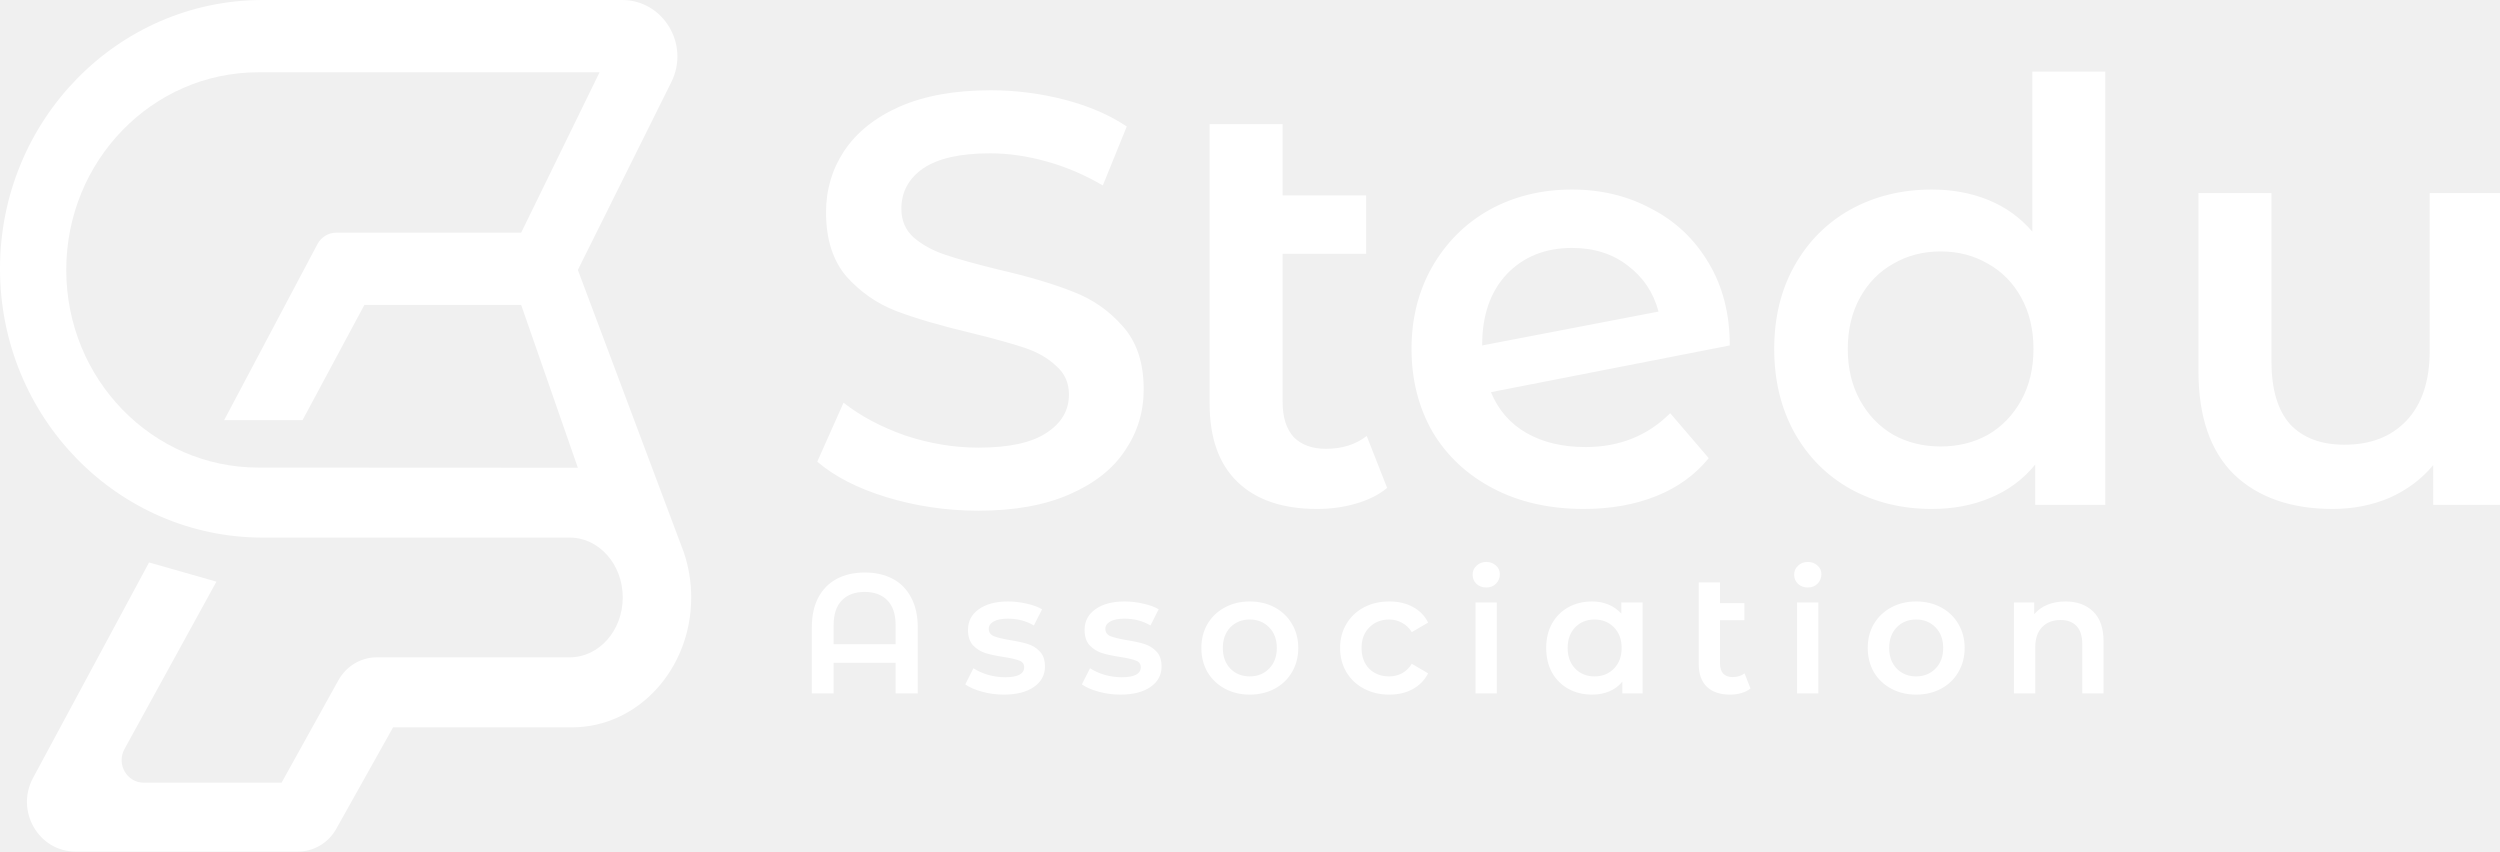
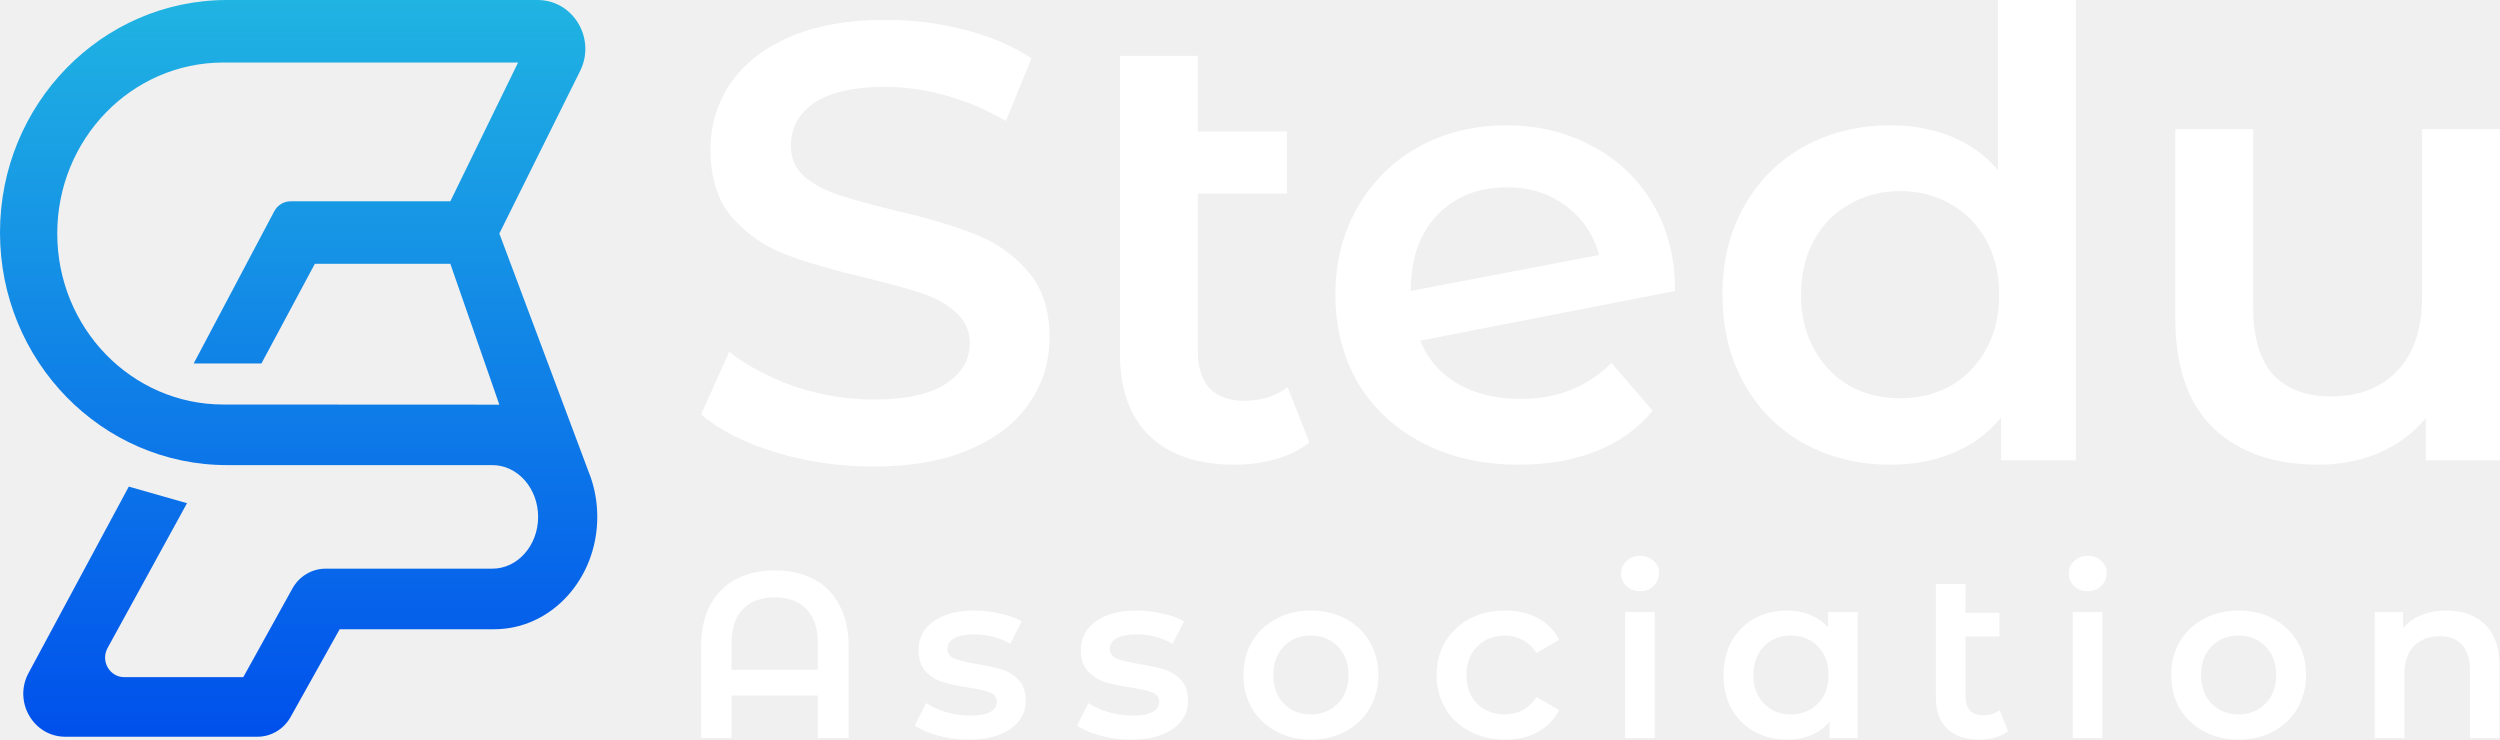
- <svg xmlns="http://www.w3.org/2000/svg" width="411" height="140" viewBox="0 0 411 140" fill="none">
-   <g clip-path="url(#clip0_390_2)">
-     <path fill-rule="evenodd" clip-rule="evenodd" d="M43.203 88.382C19.343 88.382 0 68.597 0 44.191C0 19.785 19.343 0 43.203 0H102.279C109.055 0 113.442 7.319 110.368 13.495L95 44.377L112.416 90.796C113.204 93.109 113.635 95.611 113.635 98.223C113.635 110.015 104.857 119.576 94.03 119.576H64.623L55.279 136.264C53.985 138.575 51.581 140 48.978 140H12.428C6.351 140 2.5 133.334 5.432 127.889L24.506 92.467L30.042 94.045L35.579 95.624L20.465 123.141C19.105 125.617 20.854 128.674 23.63 128.674H46.289L55.638 111.825C56.928 109.5 59.34 108.064 61.953 108.064H93.667C98.479 108.064 102.38 103.658 102.38 98.223C102.38 92.788 98.479 88.382 93.667 88.382H43.203ZM10.892 44.377C10.892 62.322 25.033 76.87 42.477 76.87L95 76.896L85.68 50.133H59.903L49.738 69.071H36.849L52.185 40.141C52.802 38.975 53.994 38.249 55.29 38.249H85.68L98.568 11.883H42.477C25.033 11.883 10.892 26.431 10.892 44.377Z" fill="white" />
-     <path d="M160.856 83.96C155.672 83.96 150.648 83.224 145.784 81.752C140.984 80.28 137.176 78.328 134.36 75.896L138.68 66.2C141.432 68.376 144.792 70.168 148.76 71.576C152.792 72.92 156.824 73.592 160.856 73.592C165.848 73.592 169.56 72.792 171.992 71.192C174.488 69.592 175.736 67.48 175.736 64.856C175.736 62.936 175.032 61.368 173.624 60.152C172.28 58.872 170.552 57.88 168.44 57.176C166.328 56.472 163.448 55.672 159.8 54.776C154.68 53.56 150.52 52.344 147.32 51.128C144.184 49.912 141.464 48.024 139.16 45.464C136.92 42.84 135.8 39.32 135.8 34.904C135.8 31.192 136.792 27.832 138.776 24.824C140.824 21.752 143.864 19.32 147.896 17.528C151.992 15.736 156.984 14.84 162.872 14.84C166.968 14.84 171 15.352 174.968 16.376C178.936 17.4 182.36 18.872 185.24 20.792L181.304 30.488C178.36 28.76 175.288 27.448 172.088 26.552C168.888 25.656 165.784 25.208 162.776 25.208C157.848 25.208 154.168 26.04 151.736 27.704C149.368 29.368 148.184 31.576 148.184 34.328C148.184 36.248 148.856 37.816 150.2 39.032C151.608 40.248 153.368 41.208 155.48 41.912C157.592 42.616 160.472 43.416 164.12 44.312C169.112 45.464 173.208 46.68 176.408 47.96C179.608 49.176 182.328 51.064 184.568 53.624C186.872 56.184 188.024 59.64 188.024 63.992C188.024 67.704 187 71.064 184.952 74.072C182.968 77.08 179.928 79.48 175.832 81.272C171.736 83.064 166.744 83.96 160.856 83.96ZM228.047 80.216C226.639 81.368 224.911 82.232 222.863 82.808C220.879 83.384 218.767 83.672 216.527 83.672C210.895 83.672 206.543 82.2 203.471 79.256C200.399 76.312 198.863 72.024 198.863 66.392V20.408H210.863V32.12H224.591V41.72H210.863V66.104C210.863 68.6 211.471 70.52 212.687 71.864C213.967 73.144 215.727 73.784 217.967 73.784C220.655 73.784 222.895 73.08 224.687 71.672L228.047 80.216ZM260.662 73.496C266.23 73.496 270.87 71.64 274.582 67.928L280.918 75.32C278.678 78.072 275.798 80.152 272.278 81.56C268.758 82.968 264.79 83.672 260.374 83.672C254.742 83.672 249.782 82.552 245.494 80.312C241.206 78.072 237.878 74.968 235.51 71C233.206 66.968 232.054 62.424 232.054 57.368C232.054 52.376 233.174 47.896 235.414 43.928C237.718 39.896 240.854 36.76 244.822 34.52C248.854 32.28 253.398 31.16 258.454 31.16C263.254 31.16 267.606 32.216 271.51 34.328C275.478 36.376 278.614 39.352 280.918 43.256C283.222 47.096 284.374 51.608 284.374 56.792L245.11 64.472C246.326 67.416 248.278 69.656 250.966 71.192C253.654 72.728 256.886 73.496 260.662 73.496ZM258.454 40.76C254.038 40.76 250.454 42.2 247.702 45.08C245.014 47.96 243.67 51.832 243.67 56.696V56.792L272.662 51.224C271.83 48.088 270.134 45.56 267.574 43.64C265.078 41.72 262.038 40.76 258.454 40.76ZM346.111 11.768V83H334.591V76.376C332.607 78.808 330.143 80.632 327.199 81.848C324.319 83.064 321.119 83.672 317.599 83.672C312.671 83.672 308.223 82.584 304.255 80.408C300.351 78.232 297.279 75.16 295.039 71.192C292.799 67.16 291.679 62.552 291.679 57.368C291.679 52.184 292.799 47.608 295.039 43.64C297.279 39.672 300.351 36.6 304.255 34.424C308.223 32.248 312.671 31.16 317.599 31.16C320.991 31.16 324.095 31.736 326.911 32.888C329.727 34.04 332.127 35.768 334.111 38.072V11.768H346.111ZM319.039 73.4C321.919 73.4 324.511 72.76 326.815 71.48C329.119 70.136 330.943 68.248 332.287 65.816C333.631 63.384 334.303 60.568 334.303 57.368C334.303 54.168 333.631 51.352 332.287 48.92C330.943 46.488 329.119 44.632 326.815 43.352C324.511 42.008 321.919 41.336 319.039 41.336C316.159 41.336 313.567 42.008 311.263 43.352C308.959 44.632 307.135 46.488 305.791 48.92C304.447 51.352 303.775 54.168 303.775 57.368C303.775 60.568 304.447 63.384 305.791 65.816C307.135 68.248 308.959 70.136 311.263 71.48C313.567 72.76 316.159 73.4 319.039 73.4ZM411.442 31.736V83H400.018V76.472C398.098 78.776 395.698 80.568 392.818 81.848C389.938 83.064 386.834 83.672 383.506 83.672C376.658 83.672 371.25 81.784 367.282 78.008C363.378 74.168 361.426 68.504 361.426 61.016V31.736H373.426V59.384C373.426 63.992 374.45 67.448 376.498 69.752C378.61 71.992 381.586 73.112 385.426 73.112C389.714 73.112 393.106 71.8 395.602 69.176C398.162 66.488 399.442 62.648 399.442 57.656V31.736H411.442Z" fill="white" />
-     <path d="M142.172 94.12C143.927 94.12 145.457 94.465 146.764 95.156C148.071 95.847 149.079 96.873 149.788 98.236C150.516 99.58 150.88 101.213 150.88 103.136V114H147.24V108.96H137.048V114H133.464V103.136C133.464 101.213 133.819 99.58 134.528 98.236C135.256 96.873 136.273 95.847 137.58 95.156C138.887 94.465 140.417 94.12 142.172 94.12ZM147.24 105.908V102.8C147.24 100.989 146.792 99.627 145.896 98.712C145 97.779 143.749 97.312 142.144 97.312C140.539 97.312 139.288 97.779 138.392 98.712C137.496 99.627 137.048 100.989 137.048 102.8V105.908H147.24ZM165.016 114.196C163.803 114.196 162.617 114.037 161.46 113.72C160.303 113.403 159.379 113.001 158.688 112.516L160.032 109.856C160.704 110.304 161.507 110.668 162.44 110.948C163.392 111.209 164.325 111.34 165.24 111.34C167.331 111.34 168.376 110.789 168.376 109.688C168.376 109.165 168.105 108.801 167.564 108.596C167.041 108.391 166.192 108.195 165.016 108.008C163.784 107.821 162.776 107.607 161.992 107.364C161.227 107.121 160.555 106.701 159.976 106.104C159.416 105.488 159.136 104.639 159.136 103.556C159.136 102.137 159.724 101.008 160.9 100.168C162.095 99.309 163.7 98.88 165.716 98.88C166.743 98.88 167.769 99.001 168.796 99.244C169.823 99.468 170.663 99.776 171.316 100.168L169.972 102.828C168.703 102.081 167.275 101.708 165.688 101.708C164.661 101.708 163.877 101.867 163.336 102.184C162.813 102.483 162.552 102.884 162.552 103.388C162.552 103.948 162.832 104.349 163.392 104.592C163.971 104.816 164.857 105.031 166.052 105.236C167.247 105.423 168.227 105.637 168.992 105.88C169.757 106.123 170.411 106.533 170.952 107.112C171.512 107.691 171.792 108.512 171.792 109.576C171.792 110.976 171.185 112.096 169.972 112.936C168.759 113.776 167.107 114.196 165.016 114.196ZM184.186 114.196C182.973 114.196 181.787 114.037 180.63 113.72C179.473 113.403 178.549 113.001 177.858 112.516L179.202 109.856C179.874 110.304 180.677 110.668 181.61 110.948C182.562 111.209 183.495 111.34 184.41 111.34C186.501 111.34 187.546 110.789 187.546 109.688C187.546 109.165 187.275 108.801 186.734 108.596C186.211 108.391 185.362 108.195 184.186 108.008C182.954 107.821 181.946 107.607 181.162 107.364C180.397 107.121 179.725 106.701 179.146 106.104C178.586 105.488 178.306 104.639 178.306 103.556C178.306 102.137 178.894 101.008 180.07 100.168C181.265 99.309 182.87 98.88 184.886 98.88C185.913 98.88 186.939 99.001 187.966 99.244C188.993 99.468 189.833 99.776 190.486 100.168L189.142 102.828C187.873 102.081 186.445 101.708 184.858 101.708C183.831 101.708 183.047 101.867 182.506 102.184C181.983 102.483 181.722 102.884 181.722 103.388C181.722 103.948 182.002 104.349 182.562 104.592C183.141 104.816 184.027 105.031 185.222 105.236C186.417 105.423 187.397 105.637 188.162 105.88C188.927 106.123 189.581 106.533 190.122 107.112C190.682 107.691 190.962 108.512 190.962 109.576C190.962 110.976 190.355 112.096 189.142 112.936C187.929 113.776 186.277 114.196 184.186 114.196ZM205.456 114.196C203.944 114.196 202.581 113.869 201.368 113.216C200.155 112.563 199.203 111.657 198.512 110.5C197.84 109.324 197.504 107.999 197.504 106.524C197.504 105.049 197.84 103.733 198.512 102.576C199.203 101.419 200.155 100.513 201.368 99.86C202.581 99.207 203.944 98.88 205.456 98.88C206.987 98.88 208.359 99.207 209.572 99.86C210.785 100.513 211.728 101.419 212.4 102.576C213.091 103.733 213.436 105.049 213.436 106.524C213.436 107.999 213.091 109.324 212.4 110.5C211.728 111.657 210.785 112.563 209.572 113.216C208.359 113.869 206.987 114.196 205.456 114.196ZM205.456 111.2C206.744 111.2 207.808 110.771 208.648 109.912C209.488 109.053 209.908 107.924 209.908 106.524C209.908 105.124 209.488 103.995 208.648 103.136C207.808 102.277 206.744 101.848 205.456 101.848C204.168 101.848 203.104 102.277 202.264 103.136C201.443 103.995 201.032 105.124 201.032 106.524C201.032 107.924 201.443 109.053 202.264 109.912C203.104 110.771 204.168 111.2 205.456 111.2ZM228.403 114.196C226.854 114.196 225.463 113.869 224.231 113.216C222.999 112.563 222.038 111.657 221.347 110.5C220.656 109.324 220.311 107.999 220.311 106.524C220.311 105.049 220.656 103.733 221.347 102.576C222.038 101.419 222.99 100.513 224.203 99.86C225.435 99.207 226.835 98.88 228.403 98.88C229.878 98.88 231.166 99.179 232.267 99.776C233.387 100.373 234.227 101.232 234.787 102.352L232.099 103.92C231.67 103.229 231.128 102.716 230.475 102.38C229.84 102.025 229.14 101.848 228.375 101.848C227.068 101.848 225.986 102.277 225.127 103.136C224.268 103.976 223.839 105.105 223.839 106.524C223.839 107.943 224.259 109.081 225.099 109.94C225.958 110.78 227.05 111.2 228.375 111.2C229.14 111.2 229.84 111.032 230.475 110.696C231.128 110.341 231.67 109.819 232.099 109.128L234.787 110.696C234.208 111.816 233.359 112.684 232.239 113.3C231.138 113.897 229.859 114.196 228.403 114.196ZM242.573 99.048H246.073V114H242.573V99.048ZM244.337 96.584C243.702 96.584 243.17 96.388 242.741 95.996C242.311 95.585 242.097 95.081 242.097 94.484C242.097 93.887 242.311 93.392 242.741 93C243.17 92.589 243.702 92.384 244.337 92.384C244.971 92.384 245.503 92.58 245.933 92.972C246.362 93.345 246.577 93.821 246.577 94.4C246.577 95.016 246.362 95.539 245.933 95.968C245.522 96.379 244.99 96.584 244.337 96.584ZM270.042 99.048V114H266.71V112.068C266.132 112.777 265.413 113.309 264.554 113.664C263.714 114.019 262.781 114.196 261.754 114.196C260.298 114.196 258.992 113.879 257.834 113.244C256.696 112.609 255.8 111.713 255.146 110.556C254.512 109.399 254.194 108.055 254.194 106.524C254.194 104.993 254.512 103.659 255.146 102.52C255.8 101.363 256.696 100.467 257.834 99.832C258.992 99.197 260.298 98.88 261.754 98.88C262.725 98.88 263.612 99.048 264.414 99.384C265.236 99.72 265.945 100.215 266.542 100.868V99.048H270.042ZM262.146 111.2C263.434 111.2 264.498 110.771 265.338 109.912C266.178 109.053 266.598 107.924 266.598 106.524C266.598 105.124 266.178 103.995 265.338 103.136C264.498 102.277 263.434 101.848 262.146 101.848C260.858 101.848 259.794 102.277 258.954 103.136C258.133 103.995 257.722 105.124 257.722 106.524C257.722 107.924 258.133 109.053 258.954 109.912C259.794 110.771 260.858 111.2 262.146 111.2ZM287.782 113.188C287.371 113.524 286.867 113.776 286.27 113.944C285.691 114.112 285.075 114.196 284.422 114.196C282.779 114.196 281.51 113.767 280.614 112.908C279.718 112.049 279.27 110.799 279.27 109.156V95.744H282.77V99.16H286.774V101.96H282.77V109.072C282.77 109.8 282.947 110.36 283.302 110.752C283.675 111.125 284.188 111.312 284.842 111.312C285.626 111.312 286.279 111.107 286.802 110.696L287.782 113.188ZM295.435 99.048H298.935V114H295.435V99.048ZM297.199 96.584C296.564 96.584 296.032 96.388 295.603 95.996C295.173 95.585 294.959 95.081 294.959 94.484C294.959 93.887 295.173 93.392 295.603 93C296.032 92.589 296.564 92.384 297.199 92.384C297.833 92.384 298.365 92.58 298.795 92.972C299.224 93.345 299.439 93.821 299.439 94.4C299.439 95.016 299.224 95.539 298.795 95.968C298.384 96.379 297.852 96.584 297.199 96.584ZM315.008 114.196C313.496 114.196 312.134 113.869 310.92 113.216C309.707 112.563 308.755 111.657 308.064 110.5C307.392 109.324 307.056 107.999 307.056 106.524C307.056 105.049 307.392 103.733 308.064 102.576C308.755 101.419 309.707 100.513 310.92 99.86C312.134 99.207 313.496 98.88 315.008 98.88C316.539 98.88 317.911 99.207 319.124 99.86C320.338 100.513 321.28 101.419 321.952 102.576C322.643 103.733 322.988 105.049 322.988 106.524C322.988 107.999 322.643 109.324 321.952 110.5C321.28 111.657 320.338 112.563 319.124 113.216C317.911 113.869 316.539 114.196 315.008 114.196ZM315.008 111.2C316.296 111.2 317.36 110.771 318.2 109.912C319.04 109.053 319.46 107.924 319.46 106.524C319.46 105.124 319.04 103.995 318.2 103.136C317.36 102.277 316.296 101.848 315.008 101.848C313.72 101.848 312.656 102.277 311.816 103.136C310.995 103.995 310.584 105.124 310.584 106.524C310.584 107.924 310.995 109.053 311.816 109.912C312.656 110.771 313.72 111.2 315.008 111.2ZM339.579 98.88C341.465 98.88 342.977 99.431 344.115 100.532C345.254 101.633 345.823 103.267 345.823 105.432V114H342.323V105.88C342.323 104.573 342.015 103.593 341.399 102.94C340.783 102.268 339.906 101.932 338.767 101.932C337.479 101.932 336.462 102.324 335.715 103.108C334.969 103.873 334.595 104.984 334.595 106.44V114H331.095V99.048H334.427V100.98C335.006 100.289 335.734 99.767 336.611 99.412C337.489 99.057 338.478 98.88 339.579 98.88Z" fill="white" />
-   </g>
+ <svg xmlns="http://www.w3.org/2000/svg" width="169" height="50" viewBox="0 0 169 50" fill="none">
+   <path fill-rule="evenodd" clip-rule="evenodd" d="M15.351 31.441C6.873 31.441 0 24.402 0 15.72C0 7.038 6.873 0 15.351 0H36.341C38.749 0 40.307 2.604 39.215 4.801L33.755 15.786L39.943 32.299C40.223 33.122 40.376 34.012 40.376 34.941C40.376 39.136 37.257 42.537 33.41 42.537H22.961L19.641 48.474C19.181 49.296 18.327 49.803 17.402 49.803H4.416C2.257 49.803 0.888 47.431 1.93 45.495L8.707 32.894L10.675 33.455L12.642 34.017L7.271 43.806C6.788 44.686 7.41 45.774 8.396 45.774H16.447L19.769 39.78C20.227 38.953 21.084 38.442 22.013 38.442H33.281C34.991 38.442 36.377 36.875 36.377 34.941C36.377 33.008 34.991 31.441 33.281 31.441H15.351ZM3.87 15.786C3.87 22.17 8.894 27.345 15.093 27.345L33.755 27.354L30.443 17.834H21.284L17.672 24.571H13.093L18.542 14.279C18.761 13.865 19.185 13.607 19.645 13.607H30.443L35.023 4.227H15.093C8.894 4.227 3.87 9.402 3.87 15.786Z" fill="url(#paint0_linear_392_55)" />
+   <path d="M169 8.723V31.119H163.986V28.267C163.144 29.274 162.09 30.056 160.827 30.616C159.563 31.147 158.2 31.413 156.74 31.413C153.734 31.413 151.361 30.588 149.62 28.938C147.906 27.261 147.05 24.786 147.05 21.515V8.723H152.316V20.802C152.316 22.815 152.765 24.325 153.664 25.331C154.591 26.31 155.897 26.799 157.582 26.799C159.464 26.799 160.953 26.226 162.048 25.08C163.172 23.905 163.734 22.228 163.734 20.047V8.723H169Z" fill="white" />
+   <path d="M140.329 0V31.119H135.273V28.225C134.402 29.288 133.321 30.084 132.029 30.616C130.765 31.147 129.36 31.413 127.816 31.413C125.653 31.413 123.701 30.937 121.959 29.986C120.246 29.036 118.898 27.694 117.915 25.96C116.932 24.199 116.44 22.186 116.44 19.921C116.44 17.656 116.932 15.657 117.915 13.924C118.898 12.19 120.246 10.848 121.959 9.898C123.701 8.947 125.653 8.472 127.816 8.472C129.304 8.472 130.667 8.723 131.902 9.227C133.138 9.73 134.192 10.485 135.062 11.491V0H140.329ZM128.448 26.925C129.712 26.925 130.849 26.645 131.86 26.086C132.871 25.499 133.672 24.674 134.262 23.612C134.852 22.549 135.147 21.319 135.147 19.921C135.147 18.523 134.852 17.293 134.262 16.23C133.672 15.168 132.871 14.357 131.86 13.798C130.849 13.211 129.712 12.917 128.448 12.917C127.184 12.917 126.046 13.211 125.035 13.798C124.024 14.357 123.223 15.168 122.633 16.23C122.044 17.293 121.749 18.523 121.749 19.921C121.749 21.319 122.044 22.549 122.633 23.612C123.223 24.674 124.024 25.499 125.035 26.086C126.046 26.645 127.184 26.925 128.448 26.925Z" fill="white" />
+   <path d="M102.828 26.967C105.271 26.967 107.308 26.156 108.937 24.534L111.718 27.764C110.734 28.966 109.47 29.875 107.926 30.49C106.381 31.105 104.639 31.413 102.701 31.413C100.23 31.413 98.053 30.923 96.171 29.945C94.289 28.966 92.829 27.61 91.789 25.877C90.778 24.115 90.273 22.13 90.273 19.921C90.273 17.74 90.764 15.783 91.747 14.05C92.758 12.288 94.135 10.918 95.876 9.94C97.646 8.961 99.64 8.472 101.859 8.472C103.965 8.472 105.875 8.933 107.589 9.856C109.33 10.75 110.706 12.05 111.718 13.756C112.729 15.434 113.234 17.405 113.234 19.669L96.002 23.025C96.536 24.311 97.393 25.289 98.573 25.96C99.752 26.631 101.171 26.967 102.828 26.967ZM101.859 12.666C99.921 12.666 98.348 13.295 97.14 14.553C95.96 15.811 95.371 17.503 95.371 19.628V19.669L108.094 17.237C107.729 15.867 106.985 14.763 105.861 13.924C104.766 13.085 103.432 12.666 101.859 12.666Z" fill="white" />
+   <path d="M88.514 29.903C87.896 30.406 87.138 30.783 86.239 31.035C85.368 31.287 84.441 31.413 83.458 31.413C80.987 31.413 79.077 30.769 77.728 29.483C76.38 28.197 75.706 26.324 75.706 23.863V3.775H80.972V8.891H86.997V13.085H80.972V23.738C80.972 24.828 81.239 25.667 81.773 26.254C82.335 26.813 83.107 27.093 84.09 27.093C85.27 27.093 86.253 26.785 87.039 26.17L88.514 29.903Z" fill="white" />
+   <path d="M59.026 31.538C56.751 31.538 54.546 31.217 52.411 30.574C50.305 29.931 48.634 29.078 47.398 28.015L49.294 23.779C50.501 24.73 51.976 25.513 53.718 26.128C55.487 26.715 57.257 27.009 59.026 27.009C61.217 27.009 62.846 26.659 63.913 25.96C65.009 25.261 65.556 24.339 65.556 23.192C65.556 22.354 65.247 21.669 64.629 21.137C64.04 20.578 63.281 20.145 62.354 19.837C61.428 19.53 60.164 19.18 58.563 18.789C56.316 18.258 54.49 17.726 53.086 17.195C51.709 16.664 50.516 15.839 49.504 14.721C48.521 13.574 48.03 12.037 48.03 10.107C48.03 8.486 48.465 7.018 49.336 5.704C50.235 4.362 51.569 3.299 53.338 2.516C55.136 1.733 57.327 1.342 59.911 1.342C61.708 1.342 63.478 1.566 65.219 2.013C66.961 2.46 68.463 3.103 69.727 3.942L68 8.178C66.708 7.423 65.36 6.85 63.955 6.459C62.551 6.067 61.189 5.871 59.869 5.871C57.706 5.871 56.091 6.235 55.023 6.962C53.984 7.689 53.465 8.653 53.465 9.856C53.465 10.694 53.76 11.38 54.349 11.911C54.967 12.442 55.74 12.861 56.667 13.169C57.594 13.476 58.858 13.826 60.459 14.217C62.649 14.721 64.447 15.252 65.851 15.811C67.256 16.342 68.449 17.167 69.433 18.285C70.444 19.404 70.949 20.914 70.949 22.815C70.949 24.437 70.5 25.904 69.601 27.218C68.73 28.533 67.396 29.581 65.599 30.364C63.801 31.147 61.61 31.538 59.026 31.538Z" fill="white" />
+   <path d="M165.39 41.272C166.469 41.272 167.335 41.586 167.986 42.214C168.638 42.841 168.964 43.772 168.964 45.006V49.888H166.961V45.261C166.961 44.517 166.784 43.958 166.432 43.586C166.079 43.203 165.577 43.011 164.925 43.011C164.188 43.011 163.605 43.235 163.178 43.681C162.75 44.118 162.537 44.751 162.537 45.58V49.888H160.533V41.368H162.441V42.469C162.772 42.075 163.189 41.778 163.691 41.575C164.193 41.373 164.759 41.272 165.39 41.272Z" fill="white" />
+   <path d="M151.324 50C150.458 50 149.678 49.814 148.984 49.441C148.289 49.069 147.744 48.553 147.349 47.894C146.964 47.224 146.772 46.468 146.772 45.628C146.772 44.788 146.964 44.038 147.349 43.378C147.744 42.719 148.289 42.203 148.984 41.831C149.678 41.458 150.458 41.272 151.324 41.272C152.2 41.272 152.986 41.458 153.68 41.831C154.375 42.203 154.914 42.719 155.299 43.378C155.695 44.038 155.892 44.788 155.892 45.628C155.892 46.468 155.695 47.224 155.299 47.894C154.914 48.553 154.375 49.069 153.68 49.441C152.986 49.814 152.2 50 151.324 50ZM151.324 48.293C152.061 48.293 152.67 48.048 153.151 47.559C153.632 47.069 153.873 46.426 153.873 45.628C153.873 44.83 153.632 44.187 153.151 43.697C152.67 43.208 152.061 42.964 151.324 42.964C150.587 42.964 149.978 43.208 149.497 43.697C149.027 44.187 148.791 44.83 148.791 45.628C148.791 46.426 149.027 47.069 149.497 47.559C149.978 48.048 150.587 48.293 151.324 48.293Z" fill="white" />
+   <path d="M140.119 41.368H142.123V49.888H140.119V41.368ZM141.129 39.964C140.765 39.964 140.461 39.852 140.215 39.629C139.969 39.395 139.846 39.108 139.846 38.767C139.846 38.427 139.969 38.145 140.215 37.922C140.461 37.688 140.765 37.571 141.129 37.571C141.492 37.571 141.797 37.682 142.042 37.906C142.288 38.118 142.411 38.39 142.411 38.719C142.411 39.07 142.288 39.368 142.042 39.613C141.807 39.847 141.503 39.964 141.129 39.964Z" fill="white" />
+   <path d="M135.738 49.426C135.503 49.617 135.214 49.761 134.872 49.856C134.541 49.952 134.189 50 133.815 50C132.874 50 132.148 49.755 131.635 49.266C131.122 48.777 130.865 48.064 130.865 47.128V39.485H132.869V41.432H135.161V43.027H132.869V47.08C132.869 47.495 132.97 47.814 133.173 48.038C133.387 48.25 133.681 48.357 134.055 48.357C134.504 48.357 134.878 48.24 135.177 48.005L135.738 49.426Z" fill="white" />
+   <path d="M125.583 41.368V49.888H123.676V48.787C123.344 49.192 122.933 49.495 122.441 49.697C121.96 49.899 121.426 50 120.838 50C120.005 50 119.257 49.819 118.594 49.458C117.943 49.096 117.43 48.585 117.056 47.926C116.692 47.266 116.511 46.5 116.511 45.628C116.511 44.756 116.692 43.995 117.056 43.346C117.43 42.687 117.943 42.176 118.594 41.815C119.257 41.453 120.005 41.272 120.838 41.272C121.394 41.272 121.902 41.368 122.361 41.559C122.831 41.751 123.237 42.033 123.579 42.405V41.368H125.583ZM121.063 48.293C121.8 48.293 122.409 48.048 122.89 47.559C123.371 47.069 123.611 46.426 123.611 45.628C123.611 44.83 123.371 44.187 122.89 43.697C122.409 43.208 121.8 42.964 121.063 42.964C120.326 42.964 119.716 43.208 119.236 43.697C118.765 44.187 118.53 44.83 118.53 45.628C118.53 46.426 118.765 47.069 119.236 47.559C119.716 48.048 120.326 48.293 121.063 48.293Z" fill="white" />
+   <path d="M109.858 41.368H111.861V49.888H109.858V41.368ZM110.868 39.964C110.504 39.964 110.2 39.852 109.954 39.629C109.708 39.395 109.585 39.108 109.585 38.767C109.585 38.427 109.708 38.145 109.954 37.922C110.2 37.688 110.504 37.571 110.868 37.571C111.231 37.571 111.535 37.682 111.781 37.906C112.027 38.118 112.15 38.39 112.15 38.719C112.15 39.07 112.027 39.368 111.781 39.613C111.546 39.847 111.242 39.964 110.868 39.964Z" fill="white" />
+   <path d="M101.746 50C100.859 50 100.063 49.814 99.358 49.441C98.653 49.069 98.102 48.553 97.707 47.894C97.312 47.224 97.114 46.468 97.114 45.628C97.114 44.788 97.312 44.038 97.707 43.378C98.102 42.719 98.647 42.203 99.342 41.831C100.047 41.458 100.849 41.272 101.746 41.272C102.59 41.272 103.328 41.442 103.958 41.783C104.599 42.123 105.08 42.612 105.401 43.251L103.862 44.144C103.616 43.751 103.306 43.458 102.932 43.267C102.569 43.065 102.168 42.964 101.73 42.964C100.982 42.964 100.362 43.208 99.871 43.697C99.379 44.176 99.134 44.82 99.134 45.628C99.134 46.437 99.374 47.085 99.855 47.575C100.346 48.053 100.972 48.293 101.73 48.293C102.168 48.293 102.569 48.197 102.932 48.005C103.306 47.803 103.616 47.506 103.862 47.112L105.401 48.005C105.07 48.644 104.583 49.138 103.942 49.489C103.312 49.83 102.58 50 101.746 50Z" fill="white" />
+   <path d="M88.61 50C87.745 50 86.965 49.814 86.27 49.441C85.575 49.069 85.03 48.553 84.635 47.894C84.25 47.224 84.058 46.468 84.058 45.628C84.058 44.788 84.25 44.038 84.635 43.378C85.03 42.719 85.575 42.203 86.27 41.831C86.965 41.458 87.745 41.272 88.61 41.272C89.486 41.272 90.272 41.458 90.966 41.831C91.661 42.203 92.201 42.719 92.585 43.378C92.981 44.038 93.178 44.788 93.178 45.628C93.178 46.468 92.981 47.224 92.585 47.894C92.201 48.553 91.661 49.069 90.966 49.441C90.272 49.814 89.486 50 88.61 50ZM88.61 48.293C89.347 48.293 89.957 48.048 90.437 47.559C90.918 47.069 91.159 46.426 91.159 45.628C91.159 44.83 90.918 44.187 90.437 43.697C89.957 43.208 89.347 42.964 88.61 42.964C87.873 42.964 87.264 43.208 86.783 43.697C86.313 44.187 86.078 44.83 86.078 45.628C86.078 46.426 86.313 47.069 86.783 47.559C87.264 48.048 87.873 48.293 88.61 48.293Z" fill="white" />
+   <path d="M76.434 50C75.739 50 75.061 49.91 74.398 49.729C73.736 49.548 73.207 49.319 72.811 49.043L73.581 47.527C73.966 47.782 74.425 47.99 74.959 48.149C75.504 48.298 76.039 48.373 76.562 48.373C77.759 48.373 78.357 48.059 78.357 47.431C78.357 47.133 78.203 46.926 77.893 46.809C77.593 46.692 77.107 46.58 76.434 46.474C75.729 46.367 75.152 46.245 74.703 46.107C74.265 45.968 73.88 45.729 73.549 45.389C73.228 45.038 73.068 44.554 73.068 43.937C73.068 43.128 73.404 42.485 74.078 42.006C74.762 41.517 75.681 41.272 76.835 41.272C77.422 41.272 78.01 41.341 78.598 41.48C79.186 41.607 79.666 41.783 80.04 42.006L79.271 43.522C78.544 43.096 77.727 42.884 76.819 42.884C76.231 42.884 75.782 42.974 75.472 43.155C75.173 43.325 75.023 43.554 75.023 43.841C75.023 44.16 75.184 44.389 75.504 44.527C75.836 44.655 76.343 44.777 77.027 44.894C77.711 45.001 78.272 45.123 78.71 45.261C79.148 45.399 79.522 45.633 79.832 45.963C80.153 46.293 80.313 46.761 80.313 47.367C80.313 48.165 79.966 48.803 79.271 49.282C78.576 49.761 77.631 50 76.434 50Z" fill="white" />
+   <path d="M65.46 50C64.765 50 64.087 49.91 63.424 49.729C62.762 49.548 62.233 49.319 61.837 49.043L62.607 47.527C62.991 47.782 63.451 47.99 63.985 48.149C64.53 48.298 65.064 48.373 65.588 48.373C66.785 48.373 67.383 48.059 67.383 47.431C67.383 47.133 67.228 46.926 66.918 46.809C66.619 46.692 66.133 46.58 65.46 46.474C64.755 46.367 64.177 46.245 63.729 46.107C63.291 45.968 62.906 45.729 62.575 45.389C62.254 45.038 62.094 44.554 62.094 43.937C62.094 43.128 62.43 42.485 63.104 42.006C63.788 41.517 64.707 41.272 65.861 41.272C66.448 41.272 67.036 41.341 67.624 41.48C68.212 41.607 68.692 41.783 69.066 42.006L68.297 43.522C67.57 43.096 66.753 42.884 65.844 42.884C65.257 42.884 64.808 42.974 64.498 43.155C64.199 43.325 64.049 43.554 64.049 43.841C64.049 44.16 64.21 44.389 64.53 44.527C64.861 44.655 65.369 44.777 66.053 44.894C66.737 45.001 67.298 45.123 67.736 45.261C68.174 45.399 68.548 45.633 68.858 45.963C69.178 46.293 69.339 46.761 69.339 47.367C69.339 48.165 68.992 48.803 68.297 49.282C67.602 49.761 66.657 50 65.46 50Z" fill="white" />
+   <path d="M52.383 38.56C53.387 38.56 54.263 38.757 55.011 39.15C55.76 39.544 56.337 40.129 56.742 40.905C57.159 41.671 57.368 42.602 57.368 43.697V49.888H55.284V47.016H49.45V49.888H47.398V43.697C47.398 42.602 47.601 41.671 48.007 40.905C48.424 40.129 49.006 39.544 49.754 39.15C50.502 38.757 51.378 38.56 52.383 38.56ZM55.284 45.277V43.506C55.284 42.474 55.028 41.698 54.514 41.176C54.002 40.645 53.286 40.379 52.367 40.379C51.448 40.379 50.732 40.645 50.219 41.176C49.706 41.698 49.45 42.474 49.45 43.506V45.277H55.284Z" fill="white" />
  <defs>
-     <clipPath id="clip0_390_2">
-       <rect width="411" height="140" fill="white" />
-     </clipPath>
+     <linearGradient id="paint0_linear_392_55" x1="20.188" y1="0" x2="20.188" y2="49.803" gradientUnits="userSpaceOnUse">
+       <stop stop-color="#20B4E2" />
+       <stop offset="1" stop-color="#0050EC" />
+     </linearGradient>
  </defs>
</svg>
